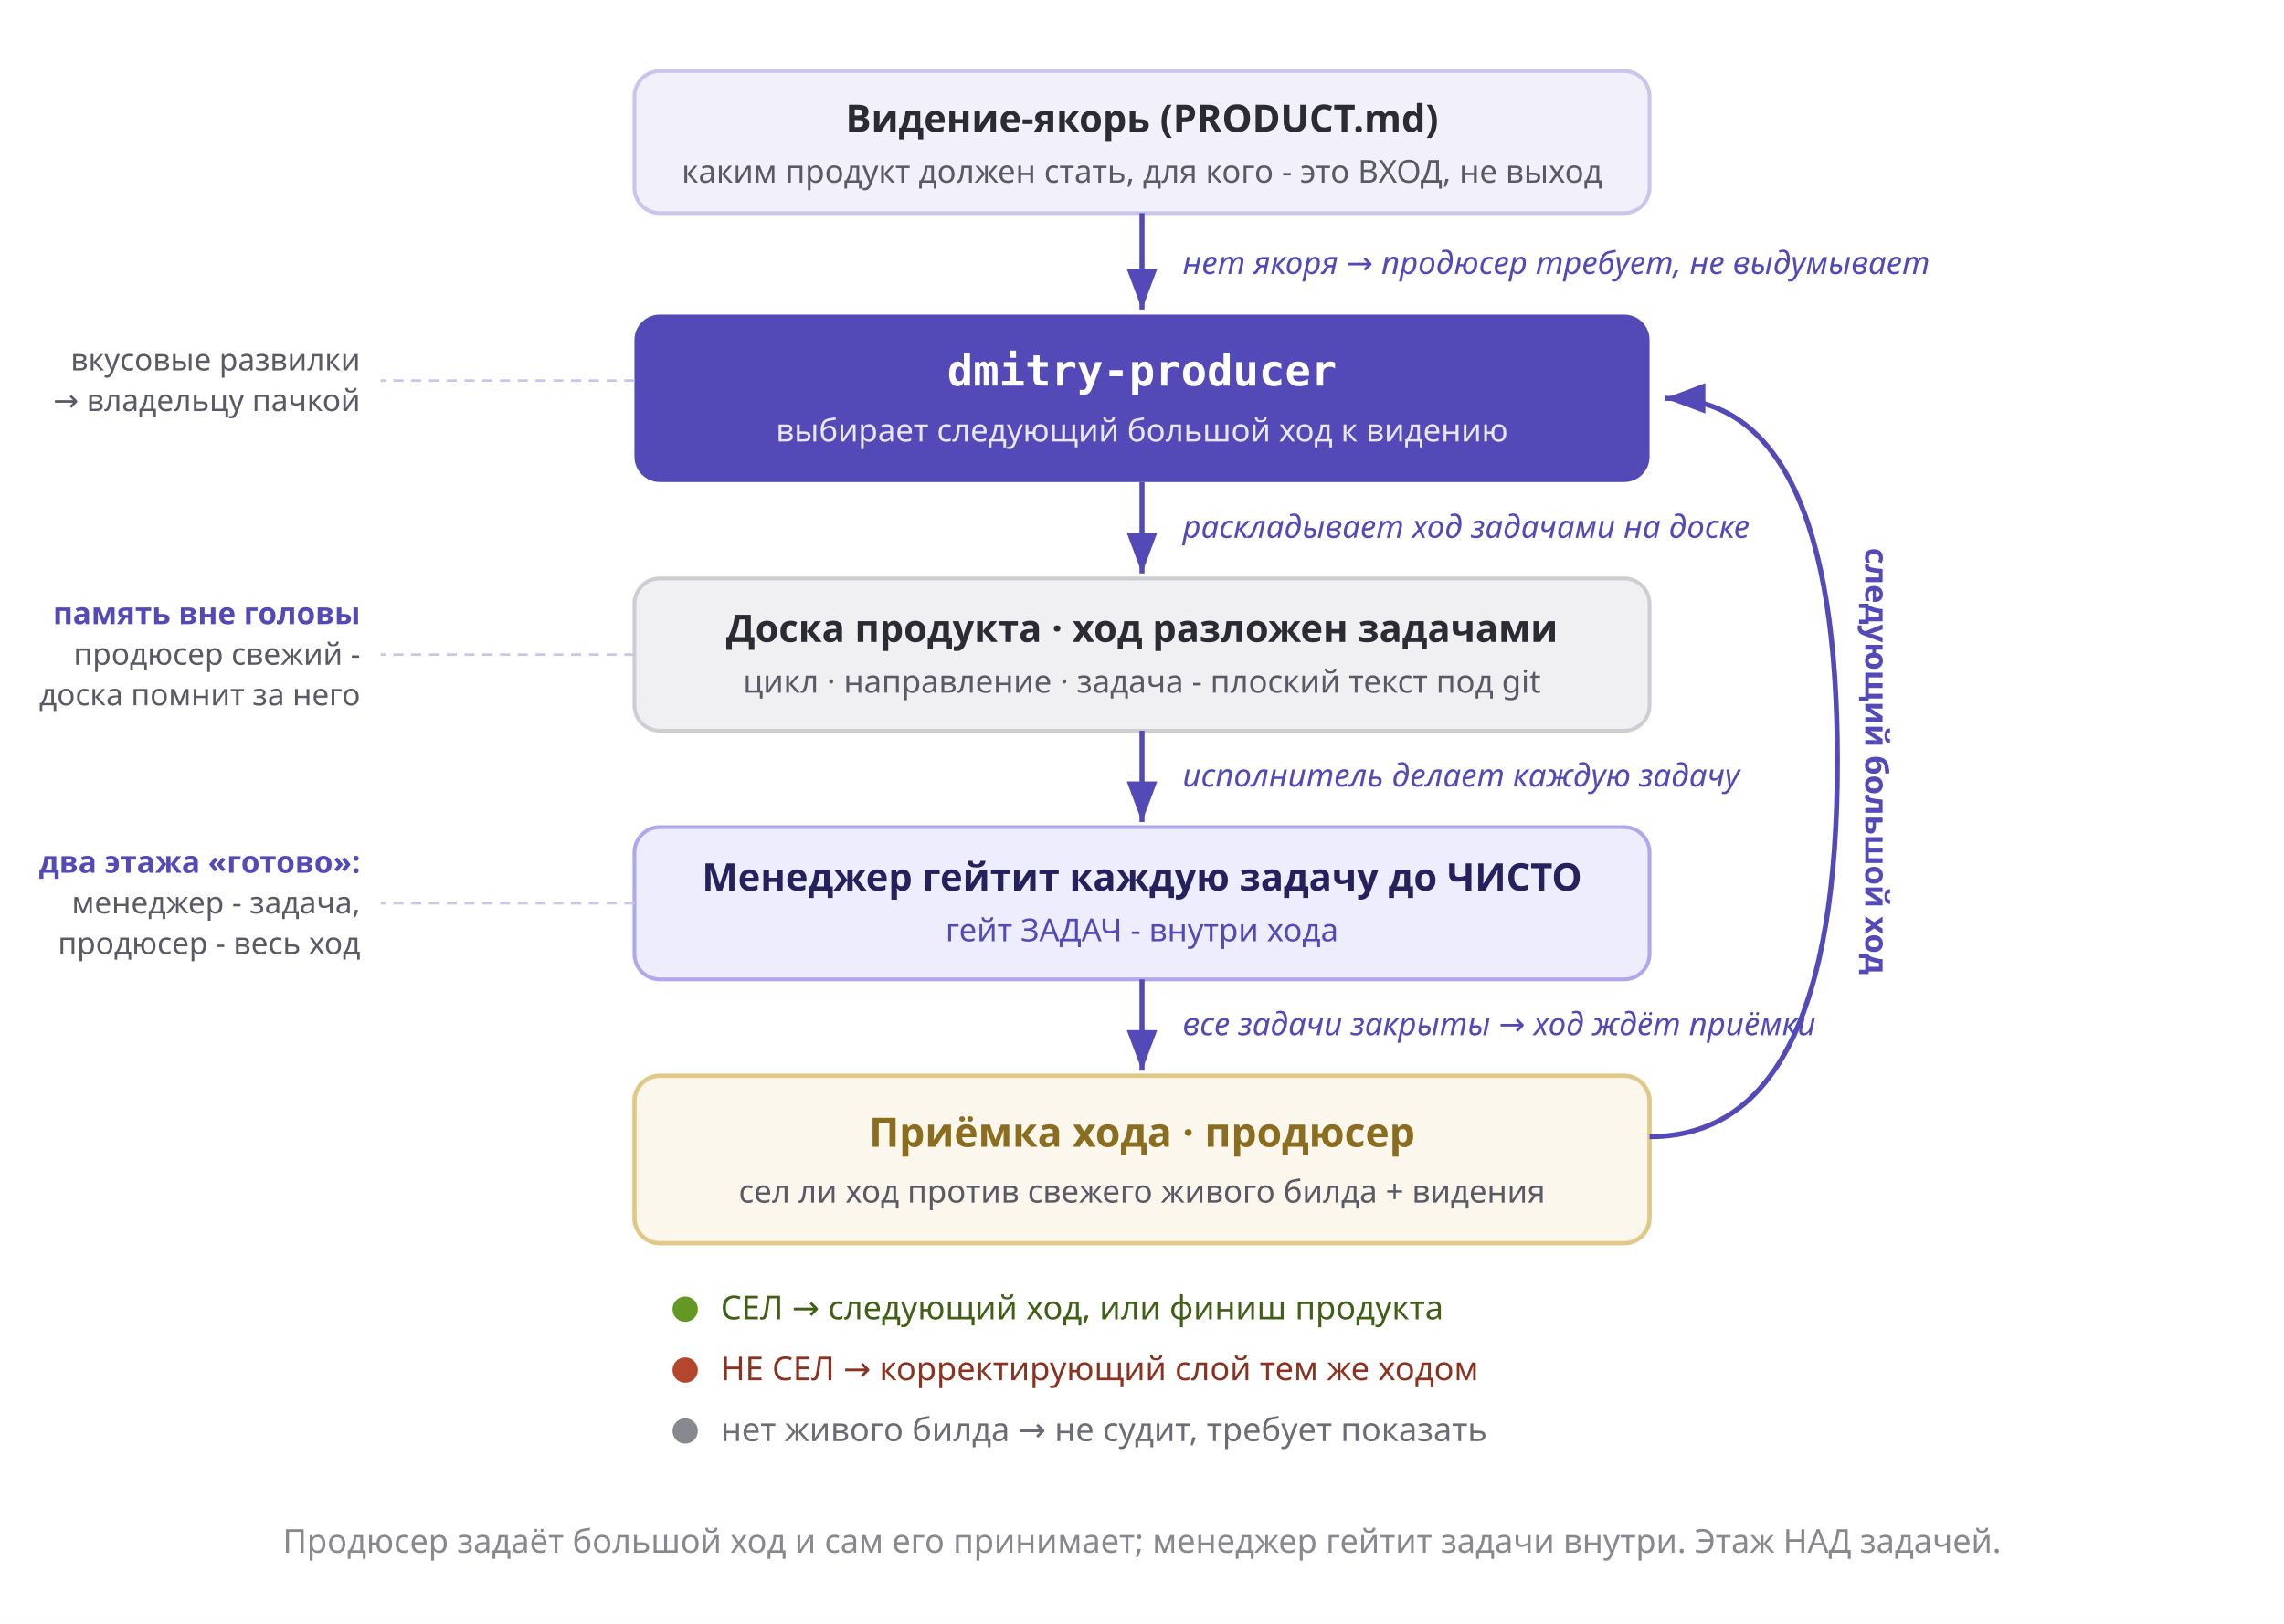
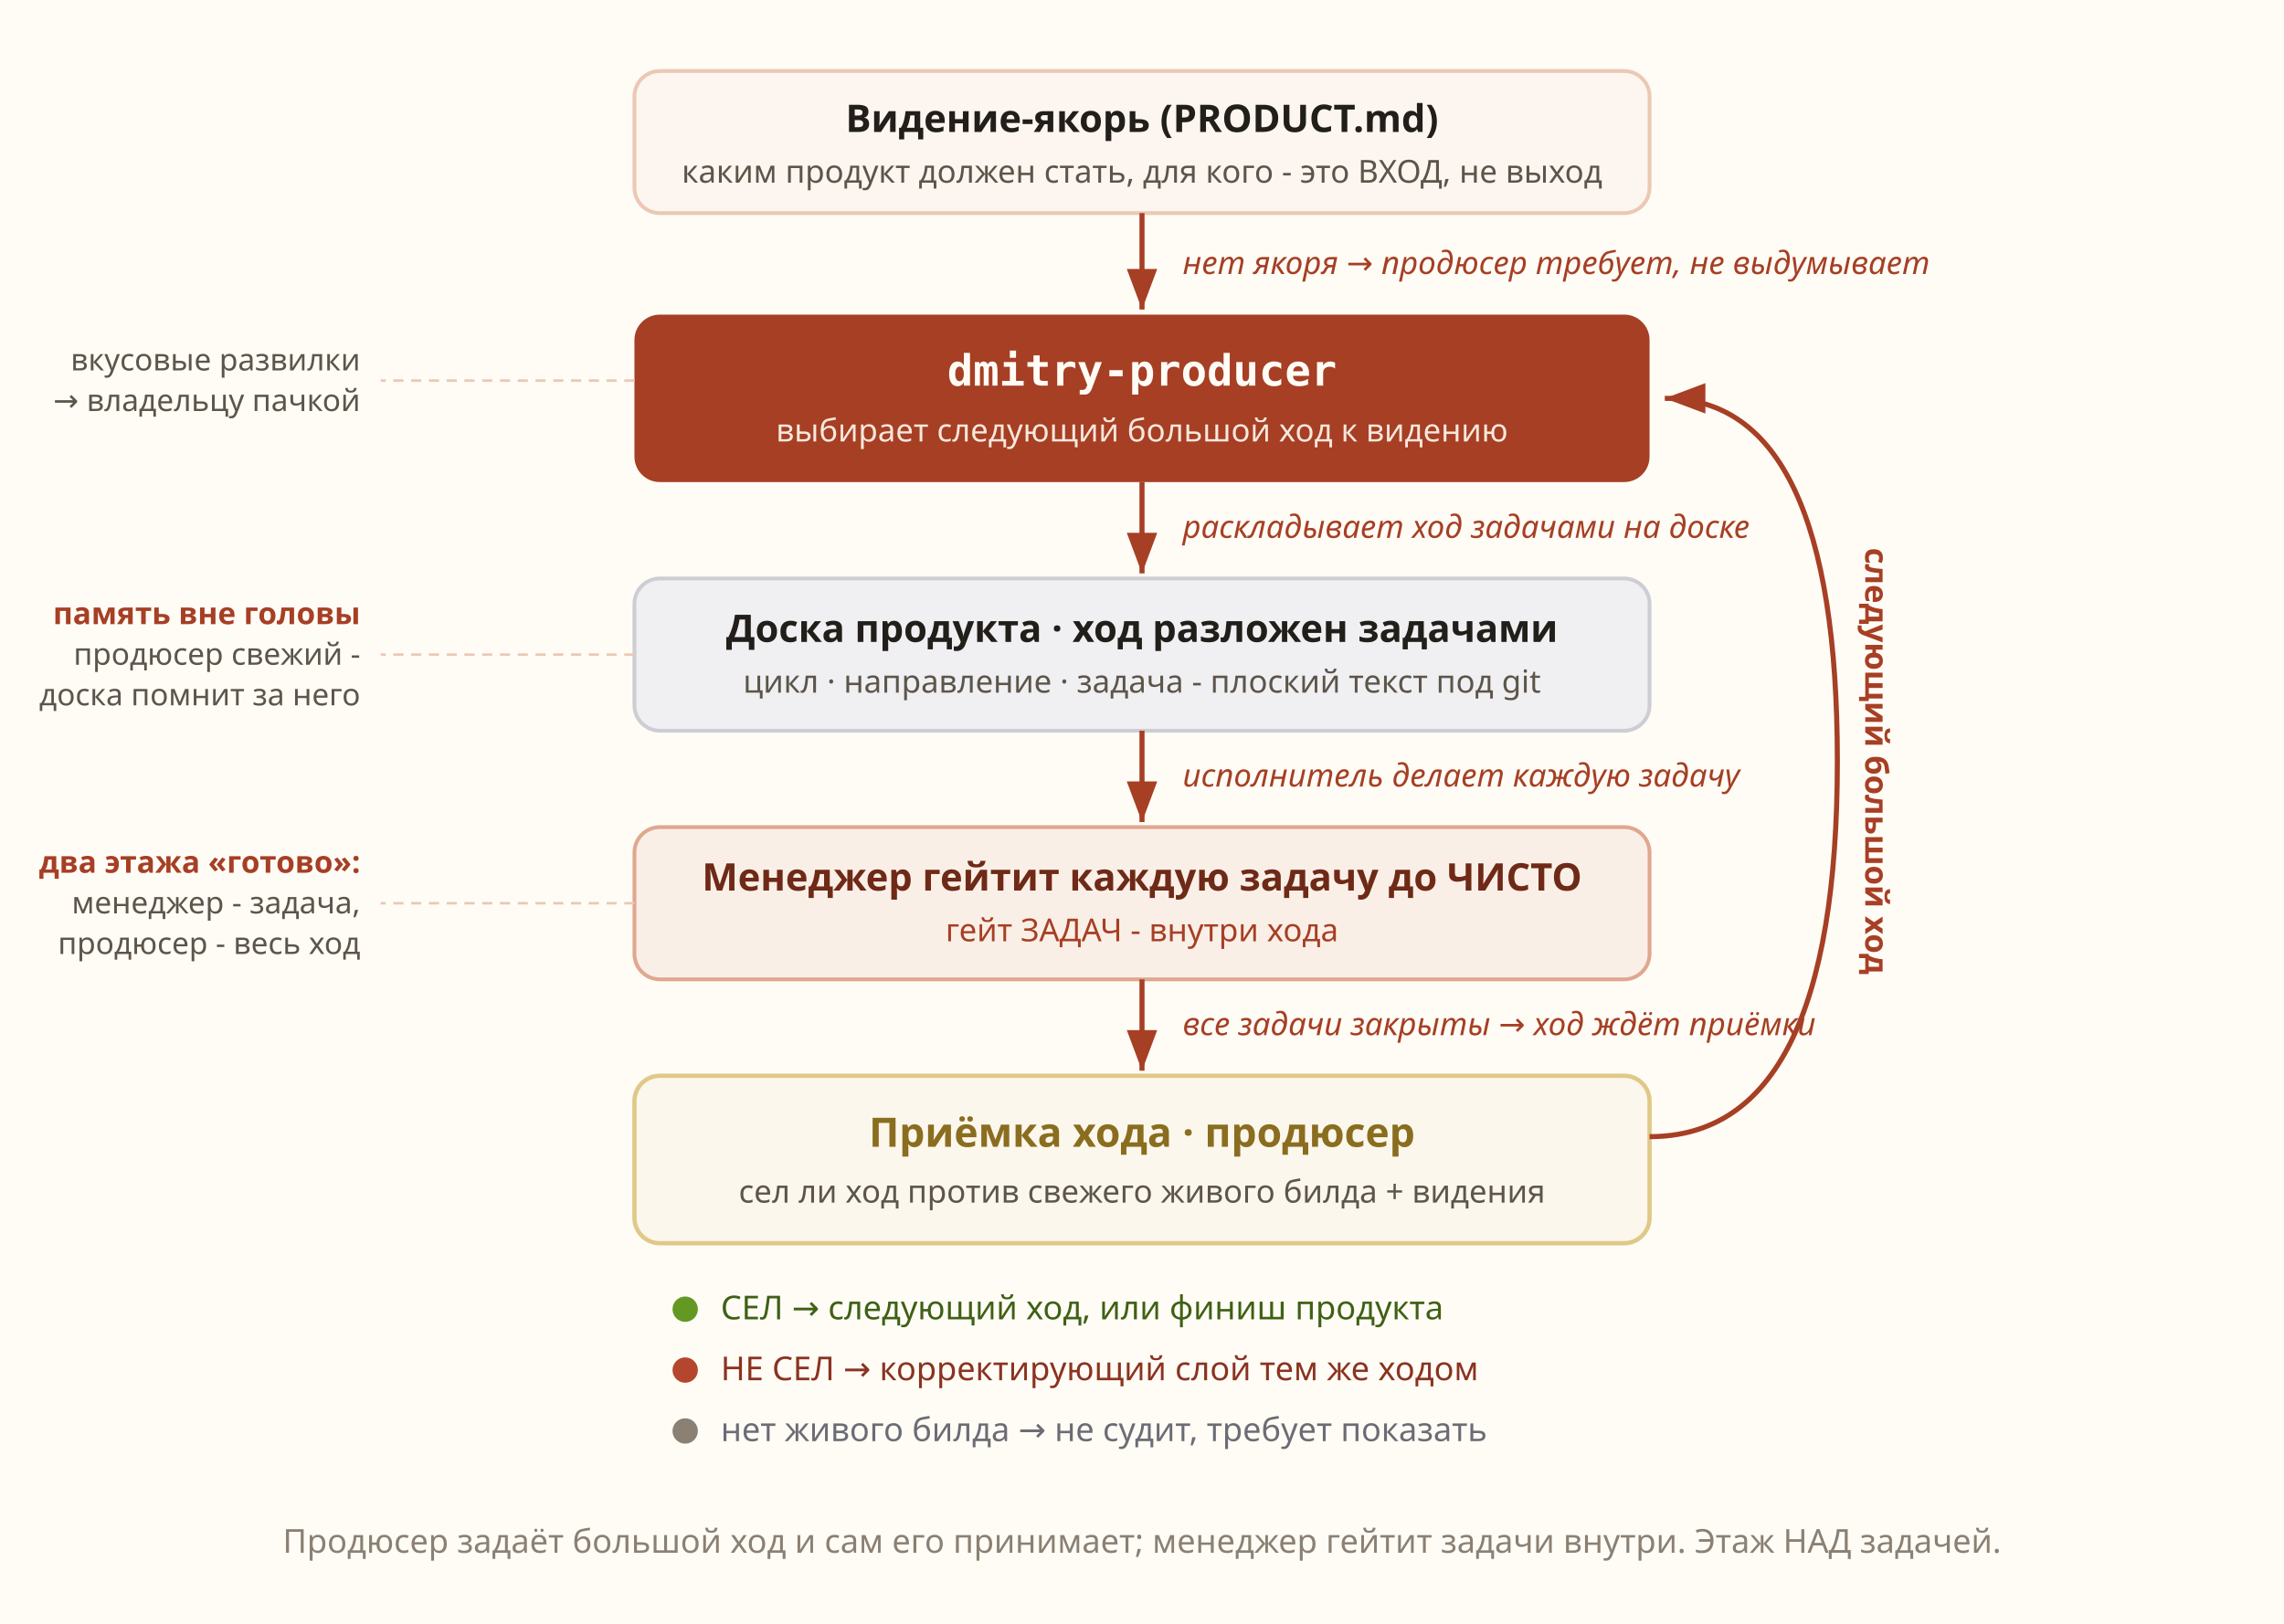
- <svg xmlns="http://www.w3.org/2000/svg" viewBox="0 0 900 640" font-family="'IBM Plex Sans', system-ui, sans-serif">
+ <svg xmlns="http://www.w3.org/2000/svg" viewBox="0 0 900 640" font-family="'Golos Text', 'IBM Plex Sans', system-ui, sans-serif">
  <defs>
    <marker id="arr" markerWidth="10" markerHeight="10" refX="8" refY="3" orient="auto" markerUnits="strokeWidth">
-       <path d="M0,0 L8,3 L0,6 Z" fill="#534ab7" />
+       <path d="M0,0 L8,3 L0,6 Z" fill="#a63f24" />
    </marker>
    <marker id="arrg" markerWidth="10" markerHeight="10" refX="8" refY="3" orient="auto" markerUnits="strokeWidth">
-       <path d="M0,0 L8,3 L0,6 Z" fill="#88888f" />
+       <path d="M0,0 L8,3 L0,6 Z" fill="#8a8073" />
    </marker>
  </defs>
-   <rect width="900" height="640" fill="#ffffff" />
-   <rect x="250" y="28" width="400" height="56" rx="10" fill="#f2f1fb" stroke="#c9c5ec" stroke-width="1.5" />
-   <text x="450" y="52" text-anchor="middle" font-size="15" font-weight="600" fill="#2b2b33">Видение-якорь (PRODUCT.md)</text>
-   <text x="450" y="72" text-anchor="middle" font-size="12.5" fill="#5a5a66">каким продукт должен стать, для кого - это ВХОД, не выход</text>
-   <line x1="450" y1="84" x2="450" y2="122" stroke="#534ab7" stroke-width="2" marker-end="url(#arr)" />
-   <text x="466" y="108" font-size="12.5" font-style="italic" fill="#534ab7">нет якоря → продюсер требует, не выдумывает</text>
-   <rect x="250" y="124" width="400" height="66" rx="10" fill="#534ab7" />
-   <text x="450" y="152" text-anchor="middle" font-size="17" font-weight="700" fill="#ffffff" font-family="monospace">dmitry-producer</text>
-   <text x="450" y="174" text-anchor="middle" font-size="12.5" fill="#e8e6f8">выбирает следующий большой ход к видению</text>
-   <line x1="450" y1="190" x2="450" y2="226" stroke="#534ab7" stroke-width="2" marker-end="url(#arr)" />
-   <text x="466" y="212" font-size="12.5" font-style="italic" fill="#534ab7">раскладывает ход задачами на доске</text>
+   <rect width="900" height="640" fill="#fffcf6" />
+   <rect x="250" y="28" width="400" height="56" rx="10" fill="#fdf6f0" stroke="#ecc8b4" stroke-width="1.5" />
+   <text x="450" y="52" text-anchor="middle" font-size="15" font-weight="600" fill="#221e1a">Видение-якорь (PRODUCT.md)</text>
+   <text x="450" y="72" text-anchor="middle" font-size="12.5" fill="#5d554a">каким продукт должен стать, для кого - это ВХОД, не выход</text>
+   <line x1="450" y1="84" x2="450" y2="122" stroke="#a63f24" stroke-width="2" marker-end="url(#arr)" />
+   <text x="466" y="108" font-size="12.5" font-style="italic" fill="#a63f24">нет якоря → продюсер требует, не выдумывает</text>
+   <rect x="250" y="124" width="400" height="66" rx="10" fill="#a63f24" />
+   <text x="450" y="152" text-anchor="middle" font-size="17" font-weight="700" fill="#fffcf6" font-family="monospace">dmitry-producer</text>
+   <text x="450" y="174" text-anchor="middle" font-size="12.5" fill="#f7e7dc">выбирает следующий большой ход к видению</text>
+   <line x1="450" y1="190" x2="450" y2="226" stroke="#a63f24" stroke-width="2" marker-end="url(#arr)" />
+   <text x="466" y="212" font-size="12.5" font-style="italic" fill="#a63f24">раскладывает ход задачами на доске</text>
  <rect x="250" y="228" width="400" height="60" rx="10" fill="#f0f0f2" stroke="#cdcdd4" stroke-width="1.5" />
-   <text x="450" y="253" text-anchor="middle" font-size="15" font-weight="600" fill="#2b2b33">Доска продукта · ход разложен задачами</text>
-   <text x="450" y="273" text-anchor="middle" font-size="12.5" fill="#5a5a66">цикл · направление · задача - плоский текст под git</text>
-   <line x1="450" y1="288" x2="450" y2="324" stroke="#534ab7" stroke-width="2" marker-end="url(#arr)" />
-   <text x="466" y="310" font-size="12.5" font-style="italic" fill="#534ab7">исполнитель делает каждую задачу</text>
-   <rect x="250" y="326" width="400" height="60" rx="10" fill="#eeedfe" stroke="#afa9ec" stroke-width="1.5" />
-   <text x="450" y="351" text-anchor="middle" font-size="15" font-weight="600" fill="#26215c">Менеджер гейтит каждую задачу до ЧИСТО</text>
-   <text x="450" y="371" text-anchor="middle" font-size="12.5" fill="#534ab7">гейт ЗАДАЧ - внутри хода</text>
-   <line x1="450" y1="386" x2="450" y2="422" stroke="#534ab7" stroke-width="2" marker-end="url(#arr)" />
-   <text x="466" y="408" font-size="12.5" font-style="italic" fill="#534ab7">все задачи закрыты → ход ждёт приёмки</text>
+   <text x="450" y="253" text-anchor="middle" font-size="15" font-weight="600" fill="#221e1a">Доска продукта · ход разложен задачами</text>
+   <text x="450" y="273" text-anchor="middle" font-size="12.5" fill="#5d554a">цикл · направление · задача - плоский текст под git</text>
+   <line x1="450" y1="288" x2="450" y2="324" stroke="#a63f24" stroke-width="2" marker-end="url(#arr)" />
+   <text x="466" y="310" font-size="12.5" font-style="italic" fill="#a63f24">исполнитель делает каждую задачу</text>
+   <rect x="250" y="326" width="400" height="60" rx="10" fill="#faefe7" stroke="#dfa88f" stroke-width="1.5" />
+   <text x="450" y="351" text-anchor="middle" font-size="15" font-weight="600" fill="#6e2a17">Менеджер гейтит каждую задачу до ЧИСТО</text>
+   <text x="450" y="371" text-anchor="middle" font-size="12.5" fill="#a63f24">гейт ЗАДАЧ - внутри хода</text>
+   <line x1="450" y1="386" x2="450" y2="422" stroke="#a63f24" stroke-width="2" marker-end="url(#arr)" />
+   <text x="466" y="408" font-size="12.5" font-style="italic" fill="#a63f24">все задачи закрыты → ход ждёт приёмки</text>
  <rect x="250" y="424" width="400" height="66" rx="10" fill="#fbf7ec" stroke="#e0c987" stroke-width="1.7" />
  <text x="450" y="452" text-anchor="middle" font-size="16" font-weight="700" fill="#8a6d1f">Приёмка хода · продюсер</text>
-   <text x="450" y="474" text-anchor="middle" font-size="12.5" fill="#5a5a66">сел ли ход против свежего живого билда + видения</text>
+   <text x="450" y="474" text-anchor="middle" font-size="12.5" fill="#5d554a">сел ли ход против свежего живого билда + видения</text>
  <circle cx="270" cy="516" r="5" fill="#639922" />
  <text x="284" y="520" font-size="13" fill="#3f6015">СЕЛ → следующий ход, или финиш продукта</text>
  <circle cx="270" cy="540" r="5" fill="#b5462e" />
  <text x="284" y="544" font-size="13" fill="#8a3320">НЕ СЕЛ → корректирующий слой тем же ходом</text>
-   <circle cx="270" cy="564" r="5" fill="#88888f" />
+   <circle cx="270" cy="564" r="5" fill="#8a8073" />
  <text x="284" y="568" font-size="13" fill="#6c6c74">нет живого билда → не судит, требует показать</text>
-   <path d="M650,448 Q724,448 724,300 Q724,157 656,157" fill="none" stroke="#534ab7" stroke-width="2" stroke-dasharray="0" marker-end="url(#arr)" />
-   <text x="735" y="300" font-size="12.5" font-weight="600" fill="#534ab7" transform="rotate(90 735 300)" text-anchor="middle">следующий большой ход</text>
-   <line x1="250" y1="258" x2="150" y2="258" stroke="#c9c5ec" stroke-width="1" stroke-dasharray="4 3" />
-   <text x="142" y="246" text-anchor="end" font-size="12" font-weight="600" fill="#534ab7">память вне головы</text>
-   <text x="142" y="262" text-anchor="end" font-size="12" fill="#5a5a66">продюсер свежий -</text>
-   <text x="142" y="278" text-anchor="end" font-size="12" fill="#5a5a66">доска помнит за него</text>
-   <line x1="250" y1="356" x2="150" y2="356" stroke="#c9c5ec" stroke-width="1" stroke-dasharray="4 3" />
-   <text x="142" y="344" text-anchor="end" font-size="12" font-weight="600" fill="#534ab7">два этажа «готово»:</text>
-   <text x="142" y="360" text-anchor="end" font-size="12" fill="#5a5a66">менеджер - задача,</text>
-   <text x="142" y="376" text-anchor="end" font-size="12" fill="#5a5a66">продюсер - весь ход</text>
-   <line x1="250" y1="150" x2="150" y2="150" stroke="#c9c5ec" stroke-width="1" stroke-dasharray="4 3" />
-   <text x="142" y="146" text-anchor="end" font-size="12" fill="#5a5a66">вкусовые развилки</text>
-   <text x="142" y="162" text-anchor="end" font-size="12" fill="#5a5a66">→ владельцу пачкой</text>
-   <text x="450" y="612" text-anchor="middle" font-size="13" fill="#88888f">Продюсер задаёт большой ход и сам его принимает; менеджер гейтит задачи внутри. Этаж НАД задачей.</text>
+   <path d="M650,448 Q724,448 724,300 Q724,157 656,157" fill="none" stroke="#a63f24" stroke-width="2" stroke-dasharray="0" marker-end="url(#arr)" />
+   <text x="735" y="300" font-size="12.5" font-weight="600" fill="#a63f24" transform="rotate(90 735 300)" text-anchor="middle">следующий большой ход</text>
+   <line x1="250" y1="258" x2="150" y2="258" stroke="#ecc8b4" stroke-width="1" stroke-dasharray="4 3" />
+   <text x="142" y="246" text-anchor="end" font-size="12" font-weight="600" fill="#a63f24">память вне головы</text>
+   <text x="142" y="262" text-anchor="end" font-size="12" fill="#5d554a">продюсер свежий -</text>
+   <text x="142" y="278" text-anchor="end" font-size="12" fill="#5d554a">доска помнит за него</text>
+   <line x1="250" y1="356" x2="150" y2="356" stroke="#ecc8b4" stroke-width="1" stroke-dasharray="4 3" />
+   <text x="142" y="344" text-anchor="end" font-size="12" font-weight="600" fill="#a63f24">два этажа «готово»:</text>
+   <text x="142" y="360" text-anchor="end" font-size="12" fill="#5d554a">менеджер - задача,</text>
+   <text x="142" y="376" text-anchor="end" font-size="12" fill="#5d554a">продюсер - весь ход</text>
+   <line x1="250" y1="150" x2="150" y2="150" stroke="#ecc8b4" stroke-width="1" stroke-dasharray="4 3" />
+   <text x="142" y="146" text-anchor="end" font-size="12" fill="#5d554a">вкусовые развилки</text>
+   <text x="142" y="162" text-anchor="end" font-size="12" fill="#5d554a">→ владельцу пачкой</text>
+   <text x="450" y="612" text-anchor="middle" font-size="13" fill="#8a8073">Продюсер задаёт большой ход и сам его принимает; менеджер гейтит задачи внутри. Этаж НАД задачей.</text>
</svg>
